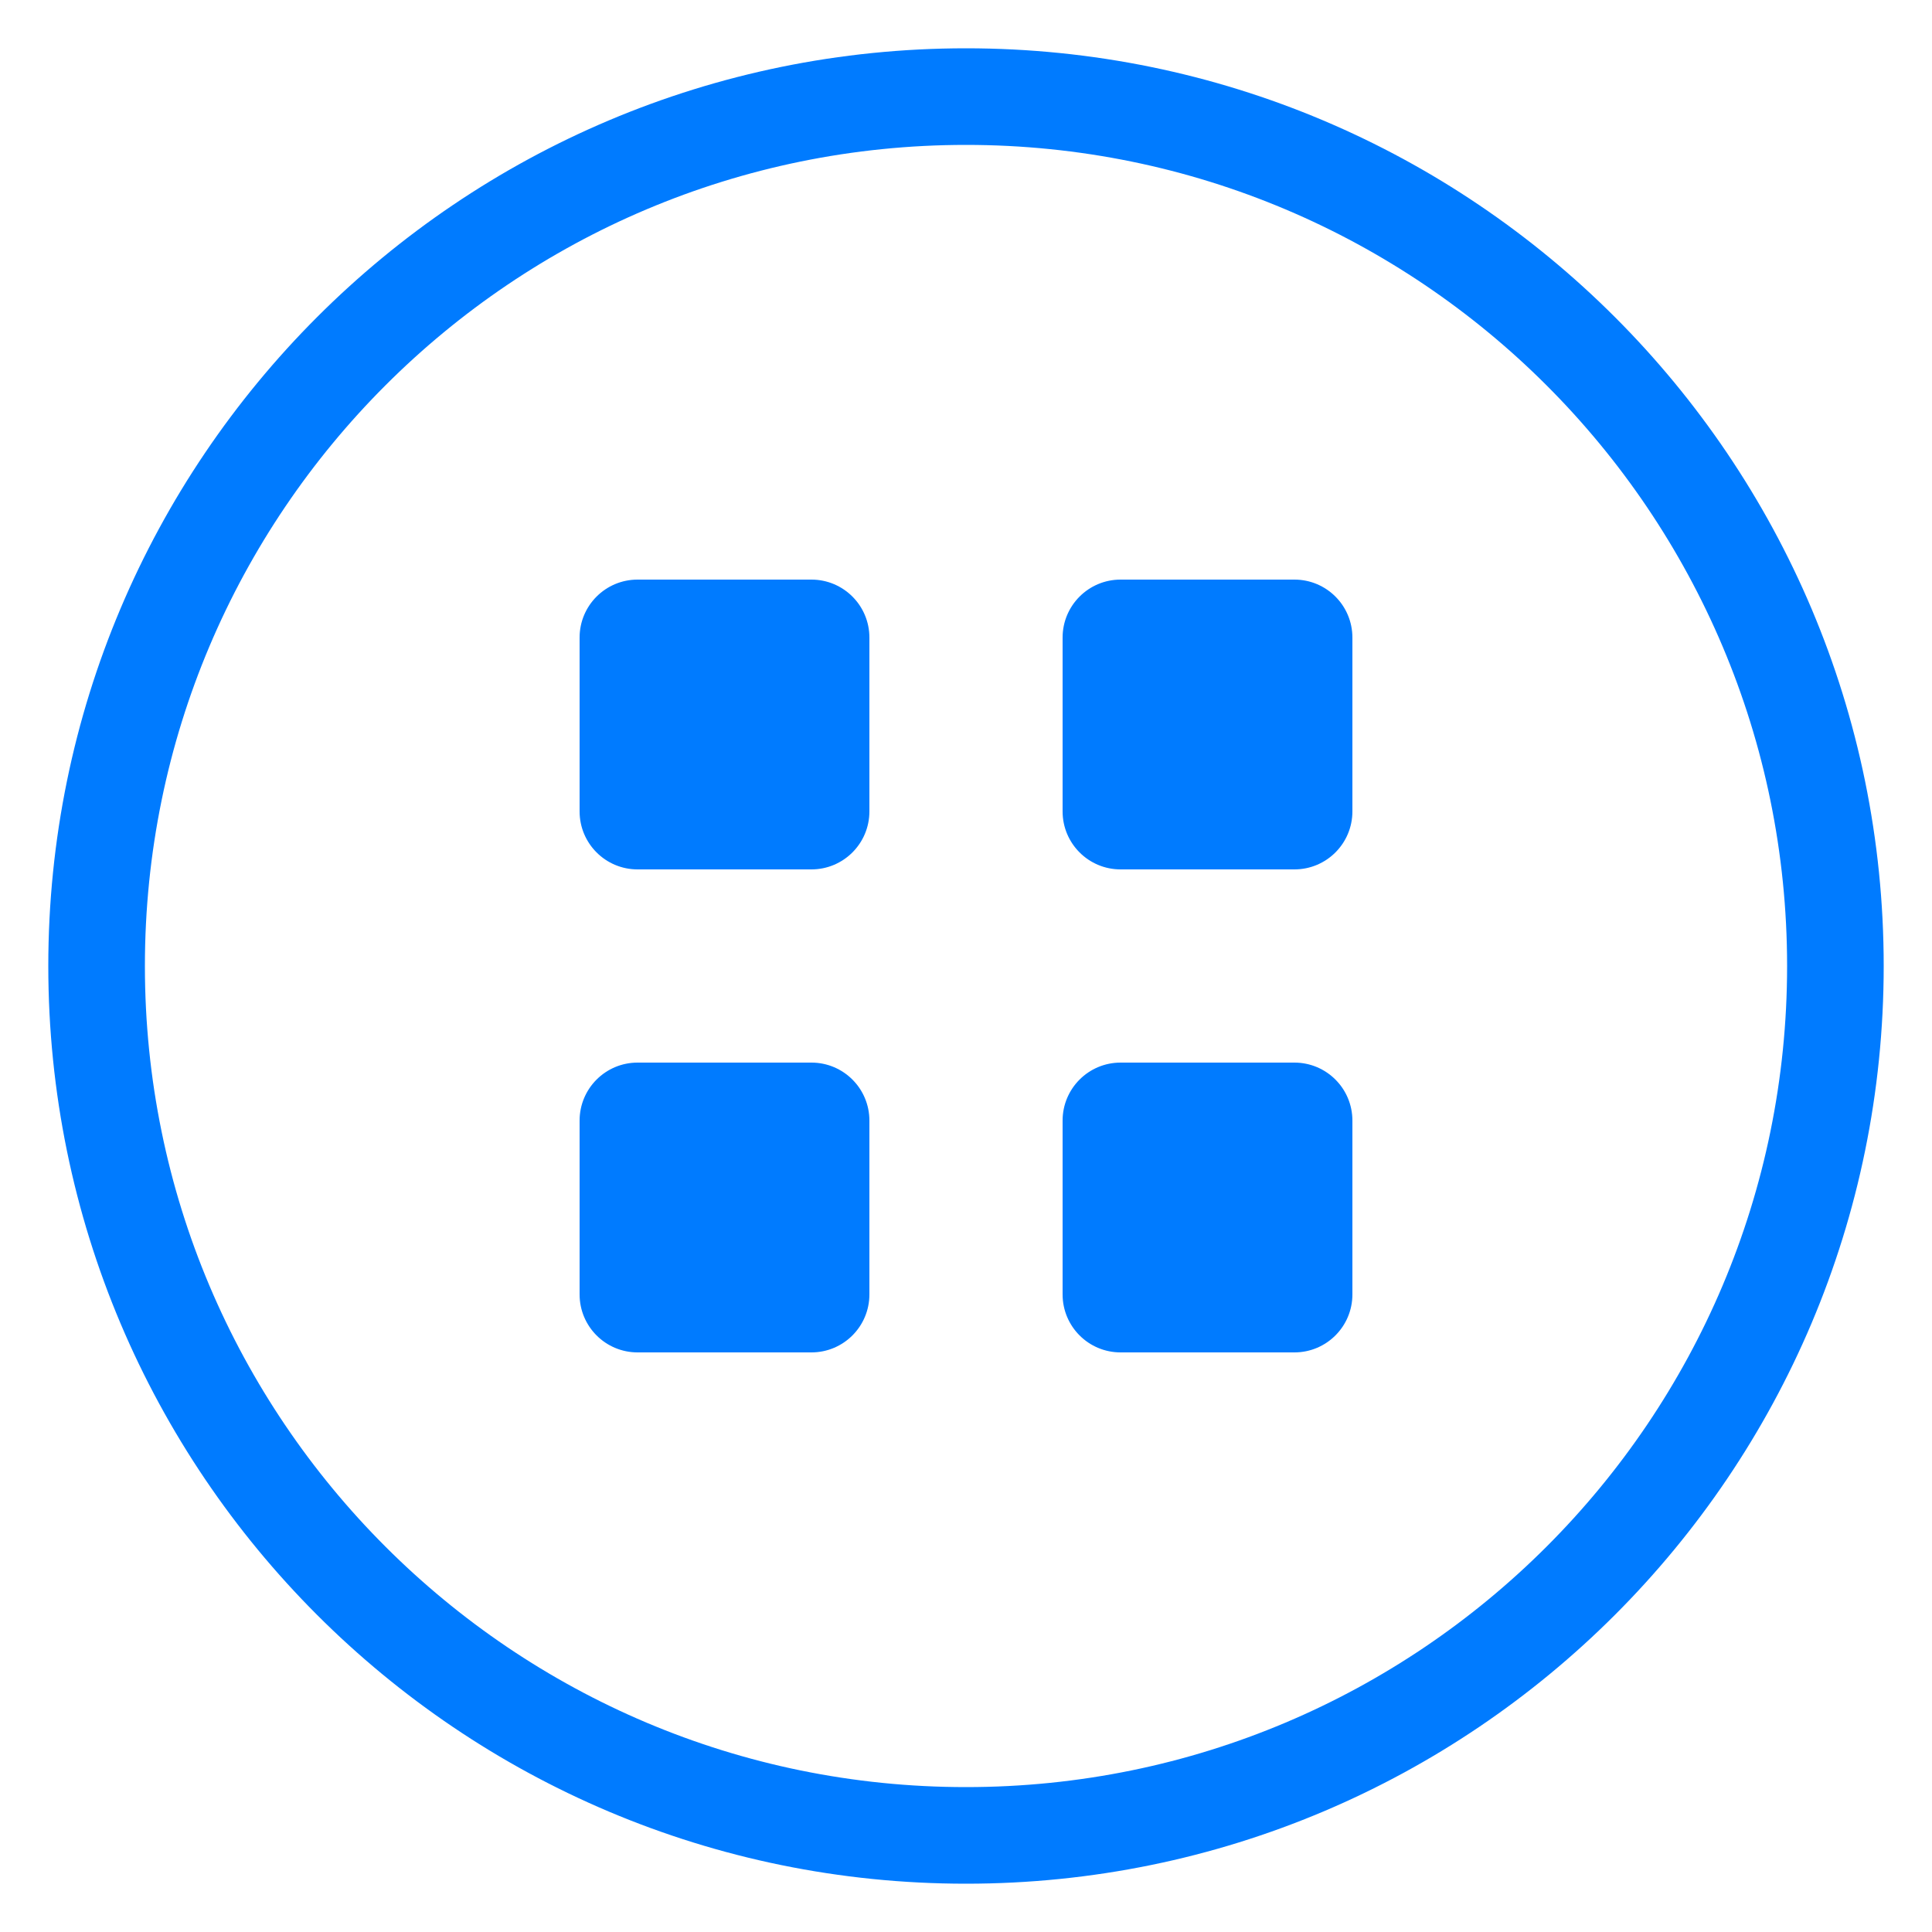
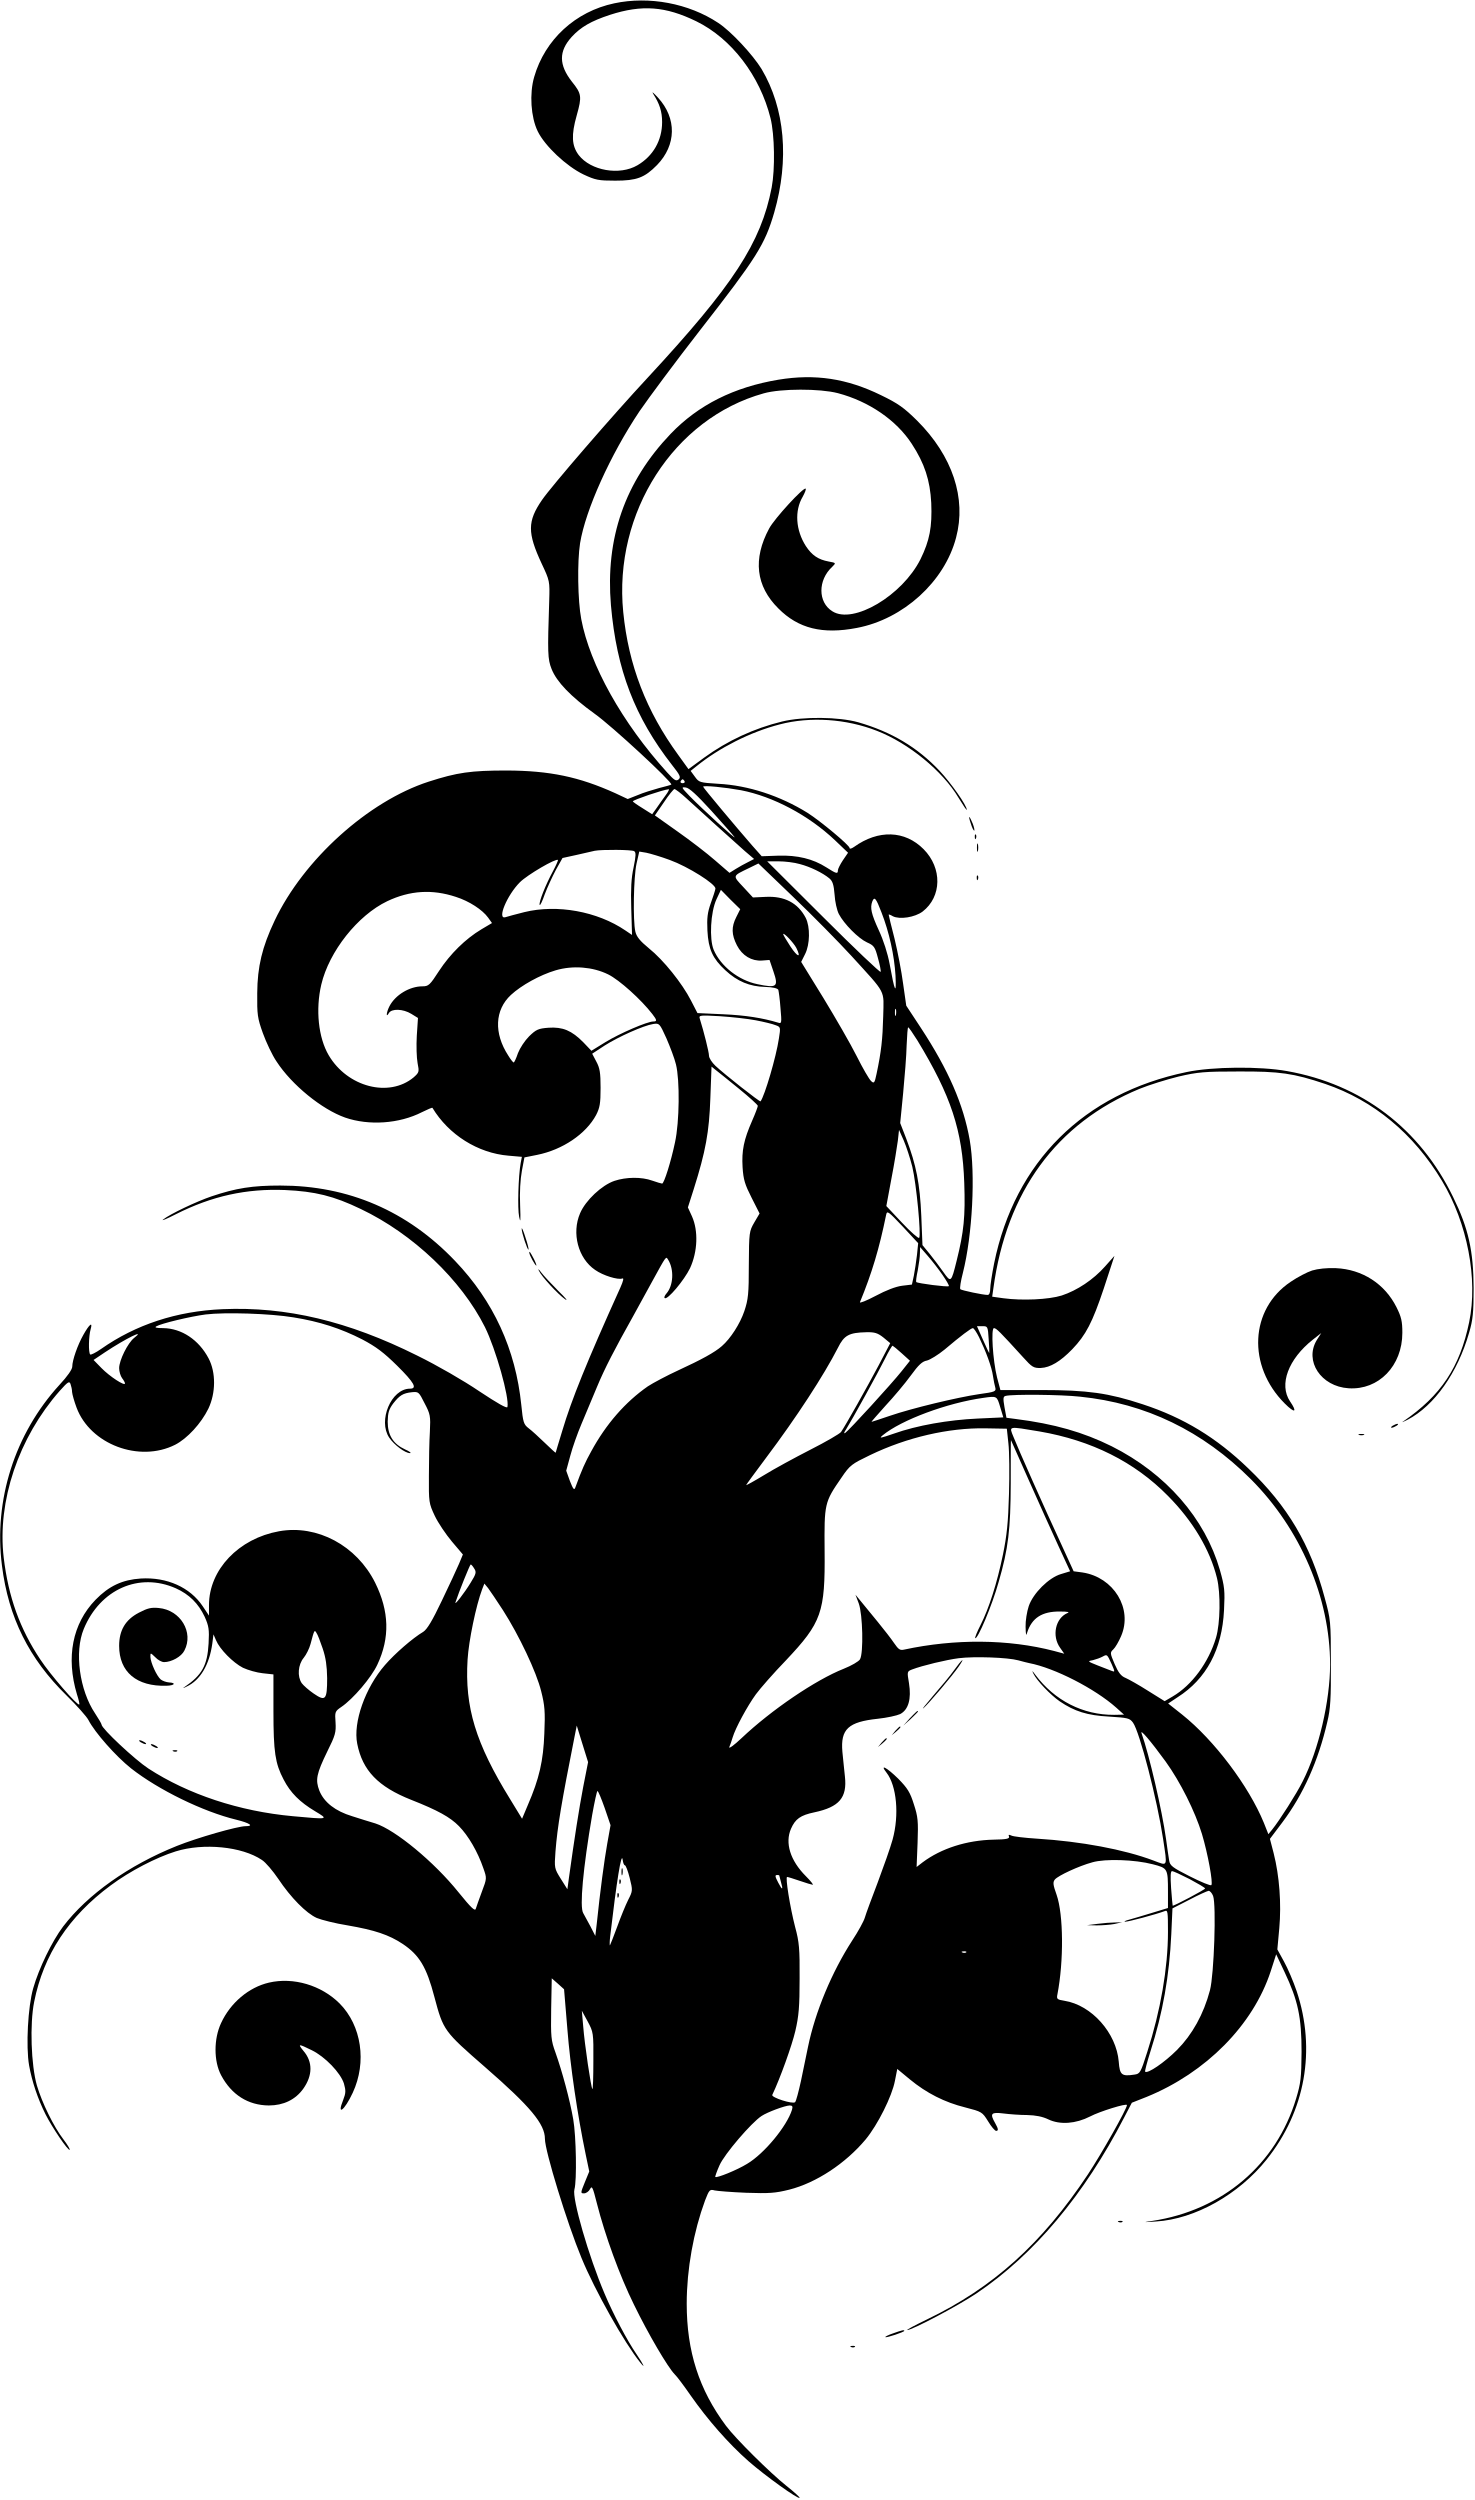
- <svg xmlns="http://www.w3.org/2000/svg" viewBox="0 0 100 100" width="100" height="100" fill="none">
-   <circle cx="50" cy="50" r="45" stroke="#007bff" stroke-width="5" fill="none" />
-   <rect x="30" y="30" width="15" height="15" fill="#007bff" rx="3" />
-   <rect x="55" y="30" width="15" height="15" fill="#007bff" rx="3" />
-   <rect x="30" y="55" width="15" height="15" fill="#007bff" rx="3" />
-   <rect x="55" y="55" width="15" height="15" fill="#007bff" rx="3" />
+ <svg xmlns="http://www.w3.org/2000/svg" version="1.0" width="755pt" height="1280pt" viewBox="0 0 755 1280" preserveAspectRatio="xMidYMid meet">
+   <g transform="translate(0,1280) scale(0.1,-0.1)" fill="#000000" stroke="none">
+     <path d="M3145 12783 c-199 -42 -355 -186 -410 -377 -25 -86 -17 -206 18 -278 37 -76 147 -179 234 -221 62 -29 77 -32 163 -32 110 0 150 15 214 80 99 102 102 239 5 345 -23 25 -34 34 -25 20 33 -51 46 -91 46 -145 0 -94 -46 -174 -126 -221 -92 -54 -239 -28 -301 52 -36 48 -39 102 -10 204 27 96 25 110 -25 172 -67 86 -68 155 -1 229 47 51 99 81 196 113 164 53 284 44 442 -33 180 -88 326 -279 380 -496 21 -84 24 -261 6 -355 -55 -284 -196 -500 -636 -975 -176 -189 -494 -557 -540 -625 -75 -109 -75 -168 -2 -325 42 -89 42 -91 39 -190 -9 -269 -8 -299 12 -350 26 -66 98 -141 220 -229 88 -62 402 -353 393 -363 -2 -2 -31 -10 -63 -18 -32 -9 -82 -24 -109 -36 l-51 -20 -64 30 c-186 84 -335 115 -555 116 -185 0 -254 -10 -400 -57 -309 -100 -641 -399 -789 -712 -64 -135 -88 -235 -89 -371 -1 -110 1 -127 29 -205 17 -47 48 -113 70 -145 78 -120 232 -245 351 -287 121 -42 277 -32 394 28 28 14 52 24 53 22 83 -138 233 -232 389 -245 l69 -6 -6 -31 c-12 -67 -17 -233 -8 -276 7 -35 8 -22 5 60 -3 64 1 132 9 175 l13 69 65 13 c130 26 250 107 302 204 19 37 23 59 23 139 0 78 -4 102 -22 135 l-21 40 64 42 c71 45 198 102 248 110 32 5 33 4 68 -73 19 -44 42 -104 49 -134 20 -80 18 -295 -5 -399 -21 -100 -56 -211 -66 -211 -4 0 -27 7 -50 15 -55 20 -134 19 -194 -1 -65 -22 -148 -100 -176 -166 -44 -102 -10 -231 77 -290 41 -29 117 -52 139 -44 9 4 6 -11 -10 -47 -173 -383 -250 -574 -297 -732 -18 -60 -34 -111 -34 -113 -1 -1 -26 22 -56 51 -30 29 -67 63 -82 74 -26 20 -29 30 -38 120 -29 284 -142 531 -339 737 -244 256 -546 386 -895 386 -143 0 -226 -13 -351 -55 -77 -26 -214 -91 -249 -119 -11 -9 18 3 65 27 186 94 362 132 560 124 153 -7 248 -30 387 -97 267 -127 515 -363 636 -605 55 -111 126 -362 115 -409 -2 -9 -51 19 -143 80 -81 55 -216 133 -320 184 -353 176 -669 251 -995 237 -236 -10 -445 -79 -623 -204 -27 -19 -52 -31 -55 -28 -10 9 -8 95 2 129 12 41 -6 27 -37 -28 -30 -53 -57 -131 -57 -163 0 -14 -24 -49 -66 -94 -228 -250 -337 -589 -294 -925 33 -265 139 -477 330 -664 53 -52 104 -109 113 -127 33 -64 140 -185 218 -247 140 -110 369 -222 539 -263 69 -17 92 -33 48 -33 -42 0 -250 -60 -352 -101 -247 -99 -458 -249 -583 -413 -56 -74 -124 -214 -153 -316 -27 -94 -38 -297 -21 -395 15 -83 44 -170 84 -250 33 -66 116 -189 124 -182 2 3 -12 27 -32 53 -50 65 -110 188 -136 276 -30 105 -37 315 -14 429 48 241 177 437 392 596 98 73 233 143 333 174 142 44 339 25 441 -44 19 -12 56 -56 84 -97 64 -96 143 -176 197 -200 24 -10 95 -28 158 -38 139 -24 211 -48 282 -95 85 -57 122 -118 162 -271 46 -173 49 -176 260 -360 232 -202 306 -291 306 -367 0 -62 114 -433 187 -609 68 -166 220 -436 301 -536 28 -35 19 -14 -18 41 -49 71 -121 208 -164 310 -82 192 -168 490 -155 535 13 45 9 273 -6 359 -17 99 -57 246 -91 342 -23 63 -24 79 -22 224 l3 156 32 -28 31 -28 17 -205 c15 -190 51 -435 94 -642 l18 -86 -23 -56 c-22 -54 -22 -56 -4 -56 11 0 25 10 31 22 10 19 14 10 35 -73 42 -165 116 -369 190 -519 74 -152 173 -320 208 -356 12 -11 49 -61 83 -110 86 -123 192 -244 295 -335 87 -76 254 -196 262 -188 3 2 -28 30 -67 61 -83 66 -261 242 -310 308 -138 185 -201 381 -201 625 0 177 35 369 94 529 21 54 24 58 49 51 14 -3 87 -9 162 -12 117 -4 148 -2 220 16 138 35 288 134 391 257 62 75 135 221 150 300 l12 61 64 -53 c86 -71 179 -118 284 -144 85 -22 87 -23 117 -71 16 -27 35 -49 41 -49 13 0 12 10 -5 40 -28 49 -21 57 43 49 31 -4 86 -8 121 -8 44 -1 79 -8 108 -22 60 -29 141 -23 215 15 47 25 188 69 188 58 0 -19 -130 -249 -200 -355 -235 -354 -486 -580 -825 -743 -60 -29 -105 -53 -100 -54 25 0 260 124 355 188 294 198 551 504 756 901 l39 75 76 30 c304 124 545 368 635 643 l28 87 43 -91 c69 -146 87 -231 87 -408 -1 -134 -4 -160 -28 -240 -102 -338 -378 -572 -736 -626 -50 -7 -48 -8 19 -3 199 12 423 138 566 317 198 248 254 561 154 862 -17 50 -46 118 -65 152 l-34 62 10 109 c11 124 1 266 -29 384 l-19 73 64 85 c106 141 184 314 230 515 16 66 19 119 18 300 0 214 -1 223 -32 336 -72 270 -189 468 -391 661 -163 157 -330 259 -540 328 -176 58 -281 73 -523 73 l-206 0 -17 64 c-22 88 -32 253 -16 253 12 0 29 -17 150 -150 45 -50 53 -55 90 -54 48 2 100 33 161 96 70 73 103 137 161 310 l55 168 -48 -54 c-60 -68 -143 -123 -222 -149 -67 -21 -202 -27 -299 -14 l-57 8 6 42 c67 496 323 846 748 1022 49 20 139 48 200 63 98 23 133 26 306 26 213 1 282 -9 446 -64 246 -84 452 -254 597 -496 130 -216 185 -503 139 -724 -48 -231 -144 -375 -338 -508 -11 -7 0 -3 23 9 137 72 256 240 315 446 19 65 23 102 23 228 -1 190 -26 305 -105 466 -170 351 -468 577 -850 645 -138 25 -383 23 -515 -5 -526 -109 -879 -460 -985 -979 -11 -55 -20 -114 -20 -131 0 -19 -5 -31 -13 -31 -25 0 -132 23 -140 29 -4 4 2 42 13 84 49 194 65 506 35 680 -32 182 -109 359 -250 574 l-75 114 -16 112 c-8 62 -28 165 -44 231 -17 65 -30 120 -30 123 0 2 10 -1 21 -8 35 -18 113 -6 153 24 98 76 101 222 5 319 -96 97 -232 101 -356 12 -13 -9 -23 -12 -23 -6 0 14 -149 138 -215 180 -140 87 -303 141 -458 149 -95 6 -98 7 -119 36 l-22 30 30 24 c116 94 275 175 426 214 156 41 340 29 498 -33 162 -63 336 -205 418 -343 23 -38 42 -66 42 -61 0 22 -80 136 -139 199 -114 121 -247 200 -417 249 -100 28 -281 30 -389 4 -144 -35 -280 -98 -401 -186 l-79 -58 -52 72 c-164 225 -255 460 -282 732 -51 509 259 992 719 1120 88 25 288 25 380 1 159 -42 299 -138 378 -259 66 -101 94 -187 100 -303 5 -123 -8 -192 -55 -288 -93 -186 -344 -335 -451 -267 -75 46 -75 160 -1 228 20 20 20 20 -18 27 -54 10 -86 32 -117 79 -52 81 -59 181 -16 253 11 20 18 38 15 41 -10 10 -160 -153 -187 -204 -84 -156 -68 -295 47 -409 102 -103 226 -134 402 -100 238 45 449 237 508 462 54 202 -18 418 -199 599 -68 67 -97 88 -186 131 -174 85 -336 110 -524 79 -228 -38 -410 -129 -552 -277 -235 -246 -335 -535 -306 -878 29 -331 122 -573 313 -818 42 -53 46 -63 33 -74 -13 -10 -22 -4 -59 37 -229 253 -395 550 -439 784 -18 94 -21 294 -6 389 28 171 155 452 304 675 48 70 187 257 310 415 290 372 332 438 380 603 78 271 55 533 -65 735 -45 73 -156 193 -222 236 -151 100 -354 138 -532 100z m360 -3983 c3 -5 -1 -10 -10 -10 -9 0 -13 5 -10 10 3 6 8 10 10 10 2 0 7 -4 10 -10z m289 -46 c164 -32 346 -128 481 -256 l67 -64 -26 -38 c-14 -21 -26 -45 -26 -52 0 -20 -7 -18 -59 15 -69 44 -148 63 -246 60 l-85 -3 -48 54 c-82 94 -252 297 -252 302 0 8 112 -3 194 -18z m-153 -104 c57 -63 111 -124 119 -135 18 -24 -167 145 -230 210 -42 44 -43 46 -19 43 18 -2 56 -37 130 -118z m-233 78 c-13 -18 -34 -47 -46 -65 l-23 -32 -49 31 c-28 17 -50 33 -50 35 0 7 155 60 184 62 4 1 -3 -14 -16 -31z m106 -15 c29 -27 98 -88 152 -138 55 -49 121 -109 147 -132 l48 -41 -31 -16 c-17 -8 -45 -24 -63 -35 l-32 -20 -74 64 c-41 36 -127 102 -191 147 l-117 83 46 67 c25 38 50 68 54 68 5 0 33 -21 61 -47z m-267 -271 c10 -6 9 -24 -3 -83 -12 -54 -15 -111 -12 -210 l4 -136 -34 23 c-144 98 -350 135 -517 94 -44 -11 -88 -23 -97 -26 -45 -14 8 113 74 179 38 38 185 124 195 114 1 -2 -10 -28 -26 -58 -37 -68 -73 -158 -68 -172 2 -6 14 19 26 54 13 35 39 91 57 125 l34 61 73 16 c39 9 81 18 92 21 36 7 190 6 202 -2z m182 -45 c94 -34 237 -124 234 -147 -1 -8 -12 -42 -24 -75 -17 -48 -20 -76 -17 -140 5 -96 27 -143 92 -203 61 -57 125 -83 203 -85 40 -1 64 -7 68 -15 2 -7 8 -49 11 -93 7 -77 6 -81 -12 -75 -79 24 -168 38 -281 43 l-132 6 -33 64 c-45 88 -141 208 -216 268 -45 37 -63 59 -69 85 -13 57 -9 280 6 348 l14 62 36 -6 c20 -4 74 -20 120 -37z m666 -21 c54 -14 117 -45 151 -73 17 -14 23 -33 27 -83 2 -36 12 -81 22 -100 26 -50 100 -125 144 -145 36 -16 41 -23 56 -80 10 -35 16 -67 14 -71 -2 -5 -134 120 -293 279 l-288 287 58 0 c33 0 82 -6 109 -14z m265 -471 c181 -199 165 -169 162 -309 -3 -117 -10 -181 -34 -294 -10 -48 -13 -51 -28 -37 -10 9 -43 66 -74 128 -31 62 -108 195 -170 297 l-114 185 20 40 c25 49 27 139 3 186 -40 76 -108 112 -205 107 l-65 -3 -49 53 c-56 60 -57 56 28 97 l49 24 178 -171 c98 -94 233 -231 299 -303z m-2026 303 c69 -22 136 -66 165 -106 l20 -28 -54 -32 c-82 -49 -160 -126 -217 -213 -47 -73 -54 -79 -85 -79 -66 0 -139 -44 -169 -102 -16 -31 -19 -63 -3 -35 14 24 73 22 115 -4 l34 -21 -6 -91 c-3 -51 -1 -113 4 -140 9 -45 8 -48 -20 -73 -126 -105 -339 -50 -435 113 -53 90 -68 234 -38 362 40 170 187 355 338 427 116 55 230 62 351 22z m1436 -103 c-26 -51 -25 -90 3 -145 27 -53 76 -82 129 -78 l38 3 20 -59 c27 -79 18 -86 -82 -65 -97 20 -188 92 -224 176 -23 56 -16 192 14 258 l23 49 49 -50 50 -49 -20 -40z m743 24 c40 -102 66 -222 72 -324 5 -103 -4 -85 -30 59 -10 54 -32 123 -56 174 -38 83 -45 114 -33 146 11 28 19 18 47 -55z m-436 -182 c27 -54 7 -49 -30 7 -20 31 -37 59 -37 63 0 12 52 -42 67 -70z m-963 -136 c57 -28 169 -129 226 -203 24 -31 25 -38 5 -38 -31 0 -172 -61 -244 -105 l-73 -45 -41 43 c-60 61 -106 80 -179 75 -52 -4 -63 -9 -99 -44 -22 -22 -47 -60 -57 -86 -9 -27 -19 -48 -22 -48 -3 0 -16 16 -28 36 -74 114 -69 233 14 310 53 49 148 102 229 126 88 26 190 18 269 -21z m1473 -208 c-3 -10 -5 -4 -5 12 0 17 2 24 5 18 2 -7 2 -21 0 -30z m-717 -27 c42 -8 87 -19 101 -25 26 -9 26 -11 17 -68 -14 -95 -73 -294 -94 -322 -4 -4 -183 137 -231 182 -18 17 -33 40 -33 52 0 18 -26 122 -47 189 -6 18 -1 19 103 13 60 -4 143 -13 184 -21z m827 -103 c172 -283 231 -460 240 -730 6 -171 -2 -250 -39 -398 -28 -113 -29 -113 -68 -58 -18 26 -50 68 -70 93 l-37 45 -6 150 c-7 164 -26 261 -77 395 l-31 80 15 152 c8 84 17 195 18 246 2 50 5 92 8 92 3 0 24 -30 47 -67z m-914 -247 c53 -43 97 -83 97 -88 0 -5 -13 -40 -29 -76 -43 -98 -54 -153 -49 -238 4 -64 12 -89 46 -156 l41 -81 -27 -46 c-26 -45 -27 -50 -28 -216 0 -150 -3 -178 -23 -238 -22 -65 -71 -141 -115 -179 -36 -32 -106 -70 -221 -123 -61 -28 -132 -66 -158 -83 -115 -80 -214 -193 -290 -333 -31 -56 -47 -91 -81 -184 -6 -17 -11 -11 -28 32 l-19 53 21 77 c11 42 37 115 57 162 20 47 56 133 80 191 39 94 91 194 184 360 17 30 60 109 96 175 78 142 72 133 84 115 31 -50 27 -132 -9 -173 -8 -9 -13 -20 -9 -23 13 -13 100 91 130 153 39 85 43 191 10 265 l-21 46 30 94 c61 193 79 292 85 465 l6 162 21 -17 c12 -9 65 -52 119 -96z m888 -400 c21 -88 46 -352 35 -364 -4 -4 -44 31 -88 78 l-80 85 26 140 c15 77 29 165 33 195 l6 55 24 -54 c13 -30 33 -91 44 -135z m24 -451 c-4 -33 -11 -81 -16 -106 l-10 -46 -50 -6 c-32 -4 -82 -23 -136 -52 -47 -25 -83 -39 -80 -32 61 148 99 275 134 447 5 23 10 19 85 -60 l79 -85 -6 -60z m131 -103 c20 -29 35 -55 32 -57 -5 -6 -160 14 -167 21 -2 2 1 29 8 60 6 32 11 71 11 88 l1 31 39 -45 c22 -25 56 -69 76 -98z m-3323 -217 c132 -21 243 -57 352 -113 70 -37 109 -66 178 -134 88 -87 105 -118 66 -118 -96 0 -165 -164 -106 -251 25 -37 81 -79 106 -79 9 0 -2 9 -25 19 -61 28 -89 73 -89 142 1 46 6 63 28 93 33 42 50 53 97 58 33 3 35 1 64 -57 29 -55 31 -65 27 -145 -3 -47 -5 -148 -5 -225 -1 -137 0 -142 30 -206 17 -36 57 -95 88 -132 l56 -66 -20 -48 c-11 -26 -51 -112 -88 -189 -49 -103 -75 -146 -95 -159 -54 -32 -145 -111 -196 -170 -101 -116 -164 -294 -142 -403 27 -137 107 -220 276 -287 137 -54 200 -89 245 -135 48 -49 96 -131 125 -216 18 -51 18 -51 -8 -120 -14 -38 -28 -77 -31 -87 -4 -14 -24 5 -88 84 -125 156 -324 320 -426 353 -26 8 -80 24 -119 37 -86 26 -144 71 -168 131 -21 55 -15 86 41 201 41 82 45 98 42 148 -4 54 -3 57 29 79 61 41 155 152 185 217 65 138 61 273 -11 419 -95 191 -297 299 -492 264 -207 -37 -359 -197 -359 -378 l0 -54 -32 48 c-65 97 -183 150 -317 142 -94 -6 -163 -38 -232 -109 -118 -122 -152 -294 -95 -484 9 -27 14 -50 12 -52 -8 -9 -149 153 -200 231 -104 156 -163 319 -187 521 -34 288 76 615 287 854 42 47 49 51 55 35 4 -11 8 -29 8 -41 1 -12 11 -48 23 -80 70 -188 321 -283 505 -190 62 32 133 109 170 185 38 80 39 185 1 257 -50 95 -138 154 -233 155 -34 0 -45 3 -35 9 25 15 176 51 253 61 98 12 331 5 450 -15z m3559 -112 c3 -38 4 -69 3 -70 -1 -2 -15 29 -32 67 l-31 70 28 0 c27 0 28 -1 32 -67z m-49 10 c35 -72 65 -153 71 -198 3 -22 9 -49 12 -60 5 -19 -2 -22 -83 -33 -114 -17 -343 -72 -457 -111 -50 -17 -92 -31 -94 -31 -2 0 31 37 72 83 42 45 100 114 129 154 40 55 59 73 83 77 16 4 57 29 90 56 85 72 136 110 145 110 5 0 19 -21 32 -47z m-490 -1 l35 -29 -59 -113 c-59 -111 -170 -309 -193 -342 -7 -9 -77 -50 -156 -90 -80 -41 -187 -99 -237 -130 -51 -31 -93 -54 -93 -52 0 2 47 66 103 141 155 206 296 423 367 562 32 65 57 78 146 80 42 1 58 -4 87 -27z m-3836 -2 c-33 -26 -77 -115 -77 -155 0 -17 7 -40 15 -51 8 -10 15 -23 15 -27 0 -16 -79 36 -120 78 l-41 42 58 39 c107 71 213 123 150 74z m3930 -79 l42 -38 -43 -54 c-50 -63 -270 -304 -289 -316 -7 -4 -6 3 4 17 30 48 167 296 200 363 18 37 36 67 39 67 3 -1 24 -18 47 -39z m913 -222 c336 -34 628 -176 875 -423 254 -255 405 -608 405 -948 0 -187 -58 -436 -140 -598 -31 -63 -119 -201 -157 -248 l-19 -23 -23 58 c-77 188 -254 423 -418 554 l-72 57 48 32 c148 94 228 245 238 446 5 100 3 120 -21 205 -76 265 -277 495 -554 634 -145 72 -294 115 -493 140 l-46 6 -10 54 c-8 46 -7 55 6 58 33 9 283 7 381 -4z m-409 -53 l16 -53 -131 -6 c-151 -7 -311 -35 -429 -77 -70 -24 -78 -26 -58 -9 96 79 330 166 516 192 70 10 69 10 86 -47z m42 -186 c5 -41 6 -158 3 -260 -4 -146 -11 -212 -31 -310 -30 -145 -71 -274 -115 -361 -17 -33 -29 -63 -27 -66 11 -11 87 168 120 287 50 172 61 269 62 507 0 122 0 221 1 220 0 -1 42 -94 92 -207 50 -113 118 -263 151 -335 l60 -130 -46 -14 c-63 -18 -144 -99 -166 -165 -9 -27 -17 -75 -16 -105 1 -43 3 -50 8 -30 24 75 76 109 168 108 40 0 52 -3 38 -8 -61 -26 -81 -117 -37 -178 l21 -30 -52 14 c-234 61 -508 63 -768 7 -21 -5 -29 1 -51 33 -14 21 -52 70 -84 109 -32 39 -71 86 -86 105 l-28 34 17 -45 c20 -55 25 -254 6 -286 -7 -11 -43 -32 -83 -48 -144 -57 -371 -211 -524 -356 -38 -36 -66 -56 -62 -45 5 11 12 33 17 49 14 48 76 162 119 221 22 30 91 109 154 174 183 194 201 245 198 560 -2 244 -1 249 86 375 44 65 52 70 147 116 189 91 401 140 590 137 l110 -2 8 -75z m159 61 c267 -46 487 -156 658 -330 127 -128 215 -275 251 -421 19 -78 17 -231 -5 -305 -38 -127 -123 -243 -222 -301 l-41 -24 -85 53 c-47 30 -99 59 -115 66 -23 9 -37 27 -56 71 -24 56 -24 59 -7 75 10 9 28 40 40 68 61 141 -38 302 -198 326 l-45 6 -64 140 c-85 183 -220 487 -244 548 -23 57 -30 55 133 28z m-2894 -702 c12 -18 10 -27 -18 -72 -32 -53 -85 -121 -78 -101 16 50 74 194 78 194 3 0 11 -9 18 -21z m-1528 -101 c69 -31 116 -78 148 -146 21 -47 24 -65 20 -136 -6 -113 -34 -163 -124 -224 -11 -7 -5 -6 12 3 69 32 116 111 131 220 l6 47 13 -30 c19 -46 87 -115 138 -141 26 -12 71 -25 101 -28 l55 -6 0 -188 c0 -210 9 -268 52 -350 35 -68 83 -116 162 -163 70 -42 70 -42 -114 -25 -275 25 -537 112 -740 244 -69 45 -240 205 -240 225 0 4 -15 30 -33 57 -80 119 -107 315 -58 433 84 203 283 291 471 208z m1675 -112 c82 -128 172 -317 196 -416 18 -71 21 -104 16 -215 -5 -140 -26 -232 -85 -368 l-29 -69 -61 100 c-177 287 -233 471 -218 715 6 97 43 276 75 361 l11 28 19 -23 c10 -13 44 -64 76 -113z m-923 -196 c16 -47 22 -89 23 -152 0 -111 -8 -121 -69 -79 -25 17 -52 41 -61 53 -24 35 -19 95 10 130 13 16 29 48 35 71 19 72 20 74 30 57 6 -8 20 -44 32 -80z m4040 -81 c17 -39 17 -41 0 -34 -9 4 -42 16 -72 28 -53 21 -53 22 -24 27 16 4 38 12 49 18 24 13 23 13 47 -39z m-478 20 c21 -6 46 -12 55 -14 131 -25 337 -131 446 -228 l40 -36 -51 -1 c-159 -1 -304 73 -403 205 -16 22 -19 24 -10 6 17 -35 87 -109 135 -142 75 -51 140 -72 253 -78 96 -6 105 -8 122 -31 34 -47 124 -395 154 -595 22 -148 26 -139 -49 -111 -151 57 -372 98 -596 112 -63 4 -123 11 -132 16 -13 6 -16 5 -12 -5 4 -11 -12 -15 -78 -16 -139 -3 -269 -45 -364 -116 l-31 -24 5 124 c4 111 2 133 -19 197 -19 61 -32 82 -80 131 -59 58 -97 78 -60 31 52 -67 66 -216 31 -343 -11 -40 -46 -139 -76 -219 -31 -81 -61 -162 -66 -180 -5 -18 -34 -71 -65 -118 -104 -161 -189 -364 -226 -544 -9 -41 -25 -120 -36 -174 -12 -55 -25 -104 -30 -109 -12 -12 -123 24 -117 37 41 86 101 254 118 327 18 77 22 125 22 269 1 152 -2 187 -23 264 -26 101 -51 256 -41 256 4 0 33 -9 65 -20 32 -11 62 -20 66 -20 5 0 -11 20 -35 44 -80 80 -108 170 -76 243 22 50 48 69 120 84 127 27 168 75 156 183 -4 34 -9 91 -13 127 -10 116 30 153 182 169 46 5 97 16 114 24 42 22 58 77 45 158 -10 59 -10 60 15 70 55 21 177 50 240 58 79 10 251 4 305 -11z m-2228 -648 c-21 -110 -45 -263 -73 -465 l-8 -59 -34 54 c-33 53 -33 55 -27 139 10 128 31 252 98 590 l11 55 29 -94 29 -93 -25 -127z m2982 130 c75 -104 151 -256 186 -371 30 -100 58 -252 48 -262 -4 -4 -53 16 -110 45 -91 46 -102 55 -106 82 -3 17 -10 66 -16 110 -20 145 -86 430 -125 540 -10 27 46 -38 123 -144z m-2872 -238 l30 -88 -17 -95 c-15 -84 -36 -240 -54 -413 l-7 -59 -25 49 c-14 26 -31 57 -37 68 -19 31 -1 228 46 503 12 67 24 122 27 122 4 0 20 -39 37 -87z m103 -293 c5 0 16 -29 25 -65 16 -64 16 -66 -8 -113 -13 -26 -38 -87 -56 -137 -18 -49 -35 -92 -37 -95 -2 -2 -2 18 1 45 33 282 58 439 64 393 2 -16 7 -28 11 -28z m2703 5 c77 -20 78 -21 78 -142 l0 -82 -82 -25 c-46 -14 -99 -30 -118 -35 -19 -5 -28 -10 -19 -10 15 -1 160 38 202 54 16 7 17 -2 17 -106 0 -185 -38 -404 -106 -615 -34 -107 -37 -112 -66 -116 -65 -10 -75 -2 -80 66 -12 147 -139 290 -278 312 -38 6 -41 9 -36 33 33 171 31 408 -4 509 -19 53 -20 65 -9 79 17 20 122 69 192 88 66 19 217 14 309 -10z m189 -76 c43 -23 79 -44 79 -48 0 -6 -163 -92 -166 -88 -1 1 -4 41 -8 90 -4 61 -3 87 5 87 6 0 47 -19 90 -41z m-2101 18 c0 -1 4 -17 9 -35 12 -40 6 -41 -14 -2 -18 34 -18 40 -5 40 6 0 10 -1 10 -3z m2221 -104 c17 -45 5 -404 -16 -483 -32 -122 -91 -228 -169 -306 -64 -64 -150 -123 -163 -111 -2 3 10 49 27 103 64 199 97 388 107 601 l6 132 86 44 c47 25 92 45 99 46 7 0 17 -11 23 -26z m-1264 -289 c-3 -3 -12 -4 -19 -1 -8 3 -5 6 6 6 11 1 17 -2 13 -5z m-1909 -557 c0 -81 -2 -146 -5 -143 -7 7 -40 230 -47 321 l-7 80 30 -55 c29 -54 30 -58 29 -203z m1017 -249 c-26 -84 -142 -225 -230 -277 -52 -32 -156 -74 -163 -67 -1 2 8 29 22 60 25 57 163 218 215 252 30 20 119 53 144 54 14 0 17 -5 12 -22z" />
+     <path d="M711 4543 c-69 -36 -101 -90 -101 -170 0 -133 89 -209 243 -204 41 1 51 15 12 17 -14 1 -33 8 -42 15 -21 18 -52 87 -53 116 0 22 0 22 25 -2 13 -14 33 -25 45 -25 38 0 89 28 104 59 49 93 -20 208 -131 218 -39 4 -58 -1 -102 -24z" />
+     <path d="M720 3880 c8 -5 20 -10 25 -10 6 0 3 5 -5 10 -8 5 -19 10 -25 10 -5 0 -3 -5 5 -10z" />
+     <path d="M780 3860 c8 -5 20 -10 25 -10 6 0 3 5 -5 10 -8 5 -19 10 -25 10 -5 0 -3 -5 5 -10z" />
+     <path d="M888 3833 c7 -3 16 -2 19 1 4 3 -2 6 -13 5 -11 0 -14 -3 -6 -6z" />
+     <path d="M4886 4250 c-19 -27 -68 -86 -108 -132 -39 -46 -62 -74 -49 -63 27 24 148 166 180 213 36 52 16 37 -23 -18z" />
+     <path d="M4659 4003 l-34 -38 38 34 c20 19 37 36 37 38 0 8 -8 0 -41 -34z" />
+     <path d="M4584 3938 l-19 -23 23 19 c21 18 27 26 19 26 -2 0 -12 -10 -23 -22z" />
+     <path d="M4514 3878 l-19 -23 23 19 c21 18 27 26 19 26 -2 0 -12 -10 -23 -22z" />
+     <path d="M3182 3215 c0 -16 2 -22 5 -12 2 9 2 23 0 30 -3 6 -5 -1 -5 -18z" />
+     <path d="M3171 3164 c0 -11 3 -14 6 -6 3 7 2 16 -1 19 -3 4 -6 -2 -5 -13z" />
+     <path d="M3161 3094 c0 -11 3 -14 6 -6 3 7 2 16 -1 19 -3 4 -6 -2 -5 -13z" />
+     <path d="M5620 2950 l-55 -7 50 -1 c28 0 68 3 90 7 l40 9 -35 -1 c-19 0 -60 -3 -90 -7z" />
+     <path d="M4962 8615 c0 -5 6 -26 13 -45 7 -19 14 -28 14 -20 0 8 -6 29 -14 45 -7 17 -13 26 -13 20z" />
+     <path d="M4991 8514 c0 -11 3 -14 6 -6 3 7 2 16 -1 19 -3 4 -6 -2 -5 -13z" />
+     <path d="M5002 8460 c0 -19 2 -27 5 -17 2 9 2 25 0 35 -3 9 -5 1 -5 -18z" />
+     <path d="M5001 8304 c0 -11 3 -14 6 -6 3 7 2 16 -1 19 -3 4 -6 -2 -5 -13z" />
+     <path d="M2671 6509 c-1 -18 30 -112 35 -107 2 2 -5 31 -16 63 -10 33 -19 53 -19 44z" />
+     <path d="M2710 6386 c0 -11 30 -66 36 -66 2 0 -3 15 -12 33 -19 36 -24 44 -24 33z" />
+     <path d="M2759 6294 c14 -30 97 -120 134 -146 18 -12 2 7 -34 42 -36 36 -76 79 -88 95 -12 17 -18 21 -12 9z" />
+     <path d="M6718 6295 c-25 -8 -75 -34 -110 -58 -209 -140 -223 -430 -30 -623 52 -52 66 -46 27 11 -58 86 -9 217 118 317 l42 33 -23 -36 c-65 -107 21 -238 163 -247 154 -10 275 115 275 284 0 59 -5 81 -30 131 -60 120 -175 194 -310 200 -47 2 -92 -3 -122 -12z" />
+     <path d="M7130 5500 c-8 -5 -10 -10 -5 -10 6 0 17 5 25 10 8 5 11 10 5 10 -5 0 -17 -5 -25 -10z" />
+     <path d="M6958 5453 c6 -2 18 -2 25 0 6 3 1 5 -13 5 -14 0 -19 -2 -12 -5z" />
+     <path d="M1377 2649 c-103 -24 -197 -103 -245 -207 -38 -81 -38 -195 0 -267 53 -100 138 -154 244 -155 76 0 137 30 177 86 48 68 49 137 1 193 -31 38 -27 38 42 4 68 -33 148 -116 165 -171 10 -36 10 -48 -4 -84 -34 -84 6 -55 49 37 73 157 45 344 -67 457 -94 94 -237 136 -362 107z" />
+     <path d="M5728 1423 c7 -3 16 -2 19 1 4 3 -2 6 -13 5 -11 0 -14 -3 -6 -6z" />
+     <path d="M4572 853 c-24 -8 -41 -17 -39 -19 4 -5 97 26 97 32 0 6 -11 4 -58 -13z" />
+     <path d="M4358 783 c7 -3 16 -2 19 1 4 3 -2 6 -13 5 -11 0 -14 -3 -6 -6z" />
+   </g>
</svg>
